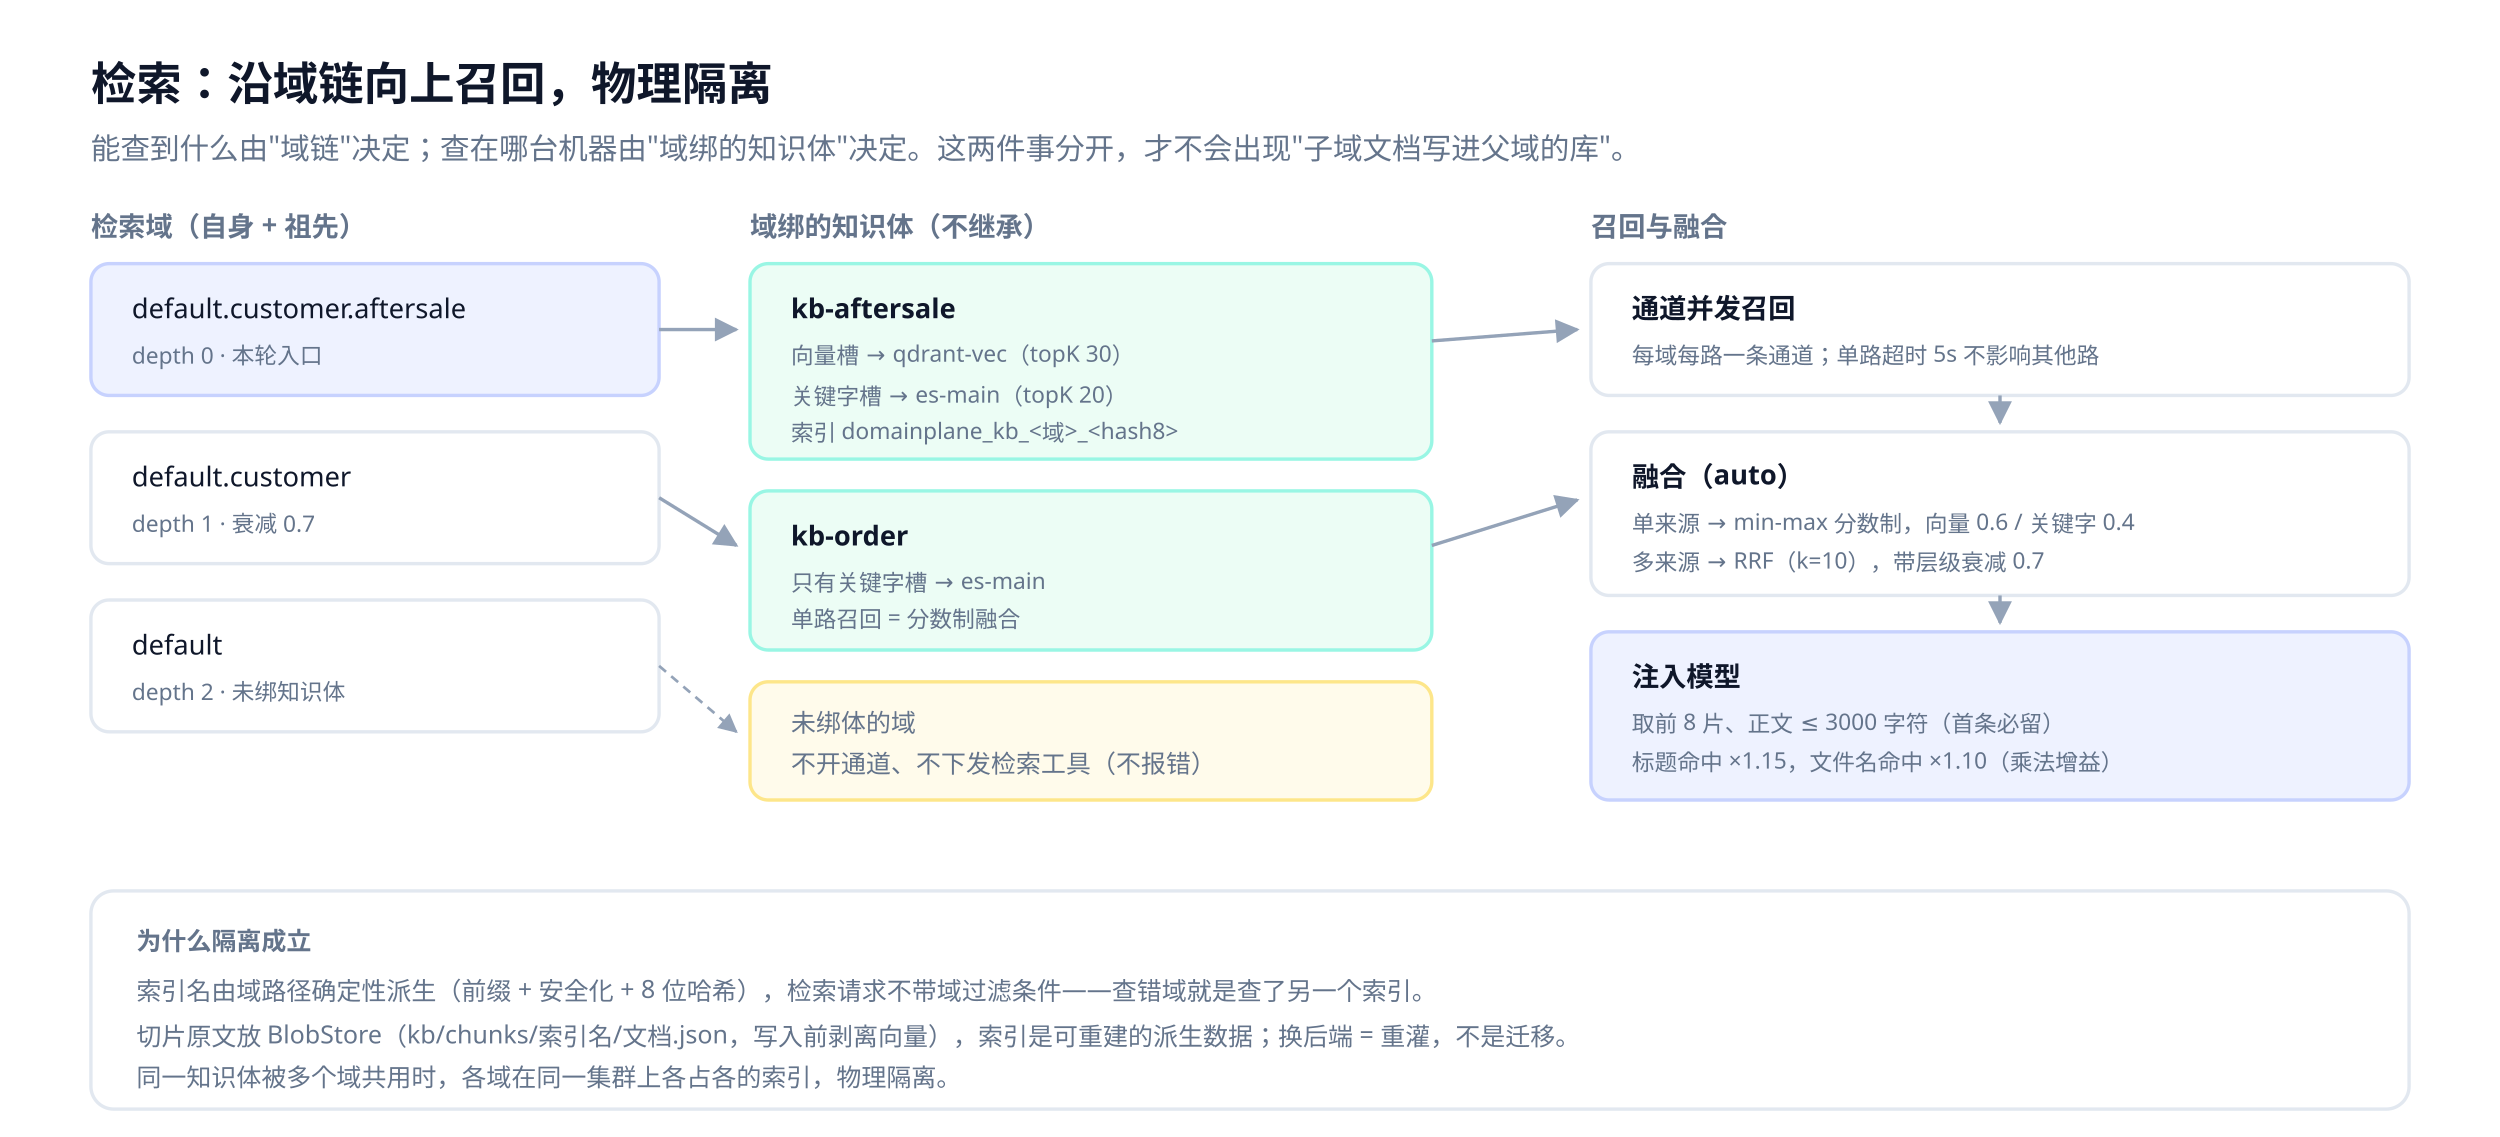
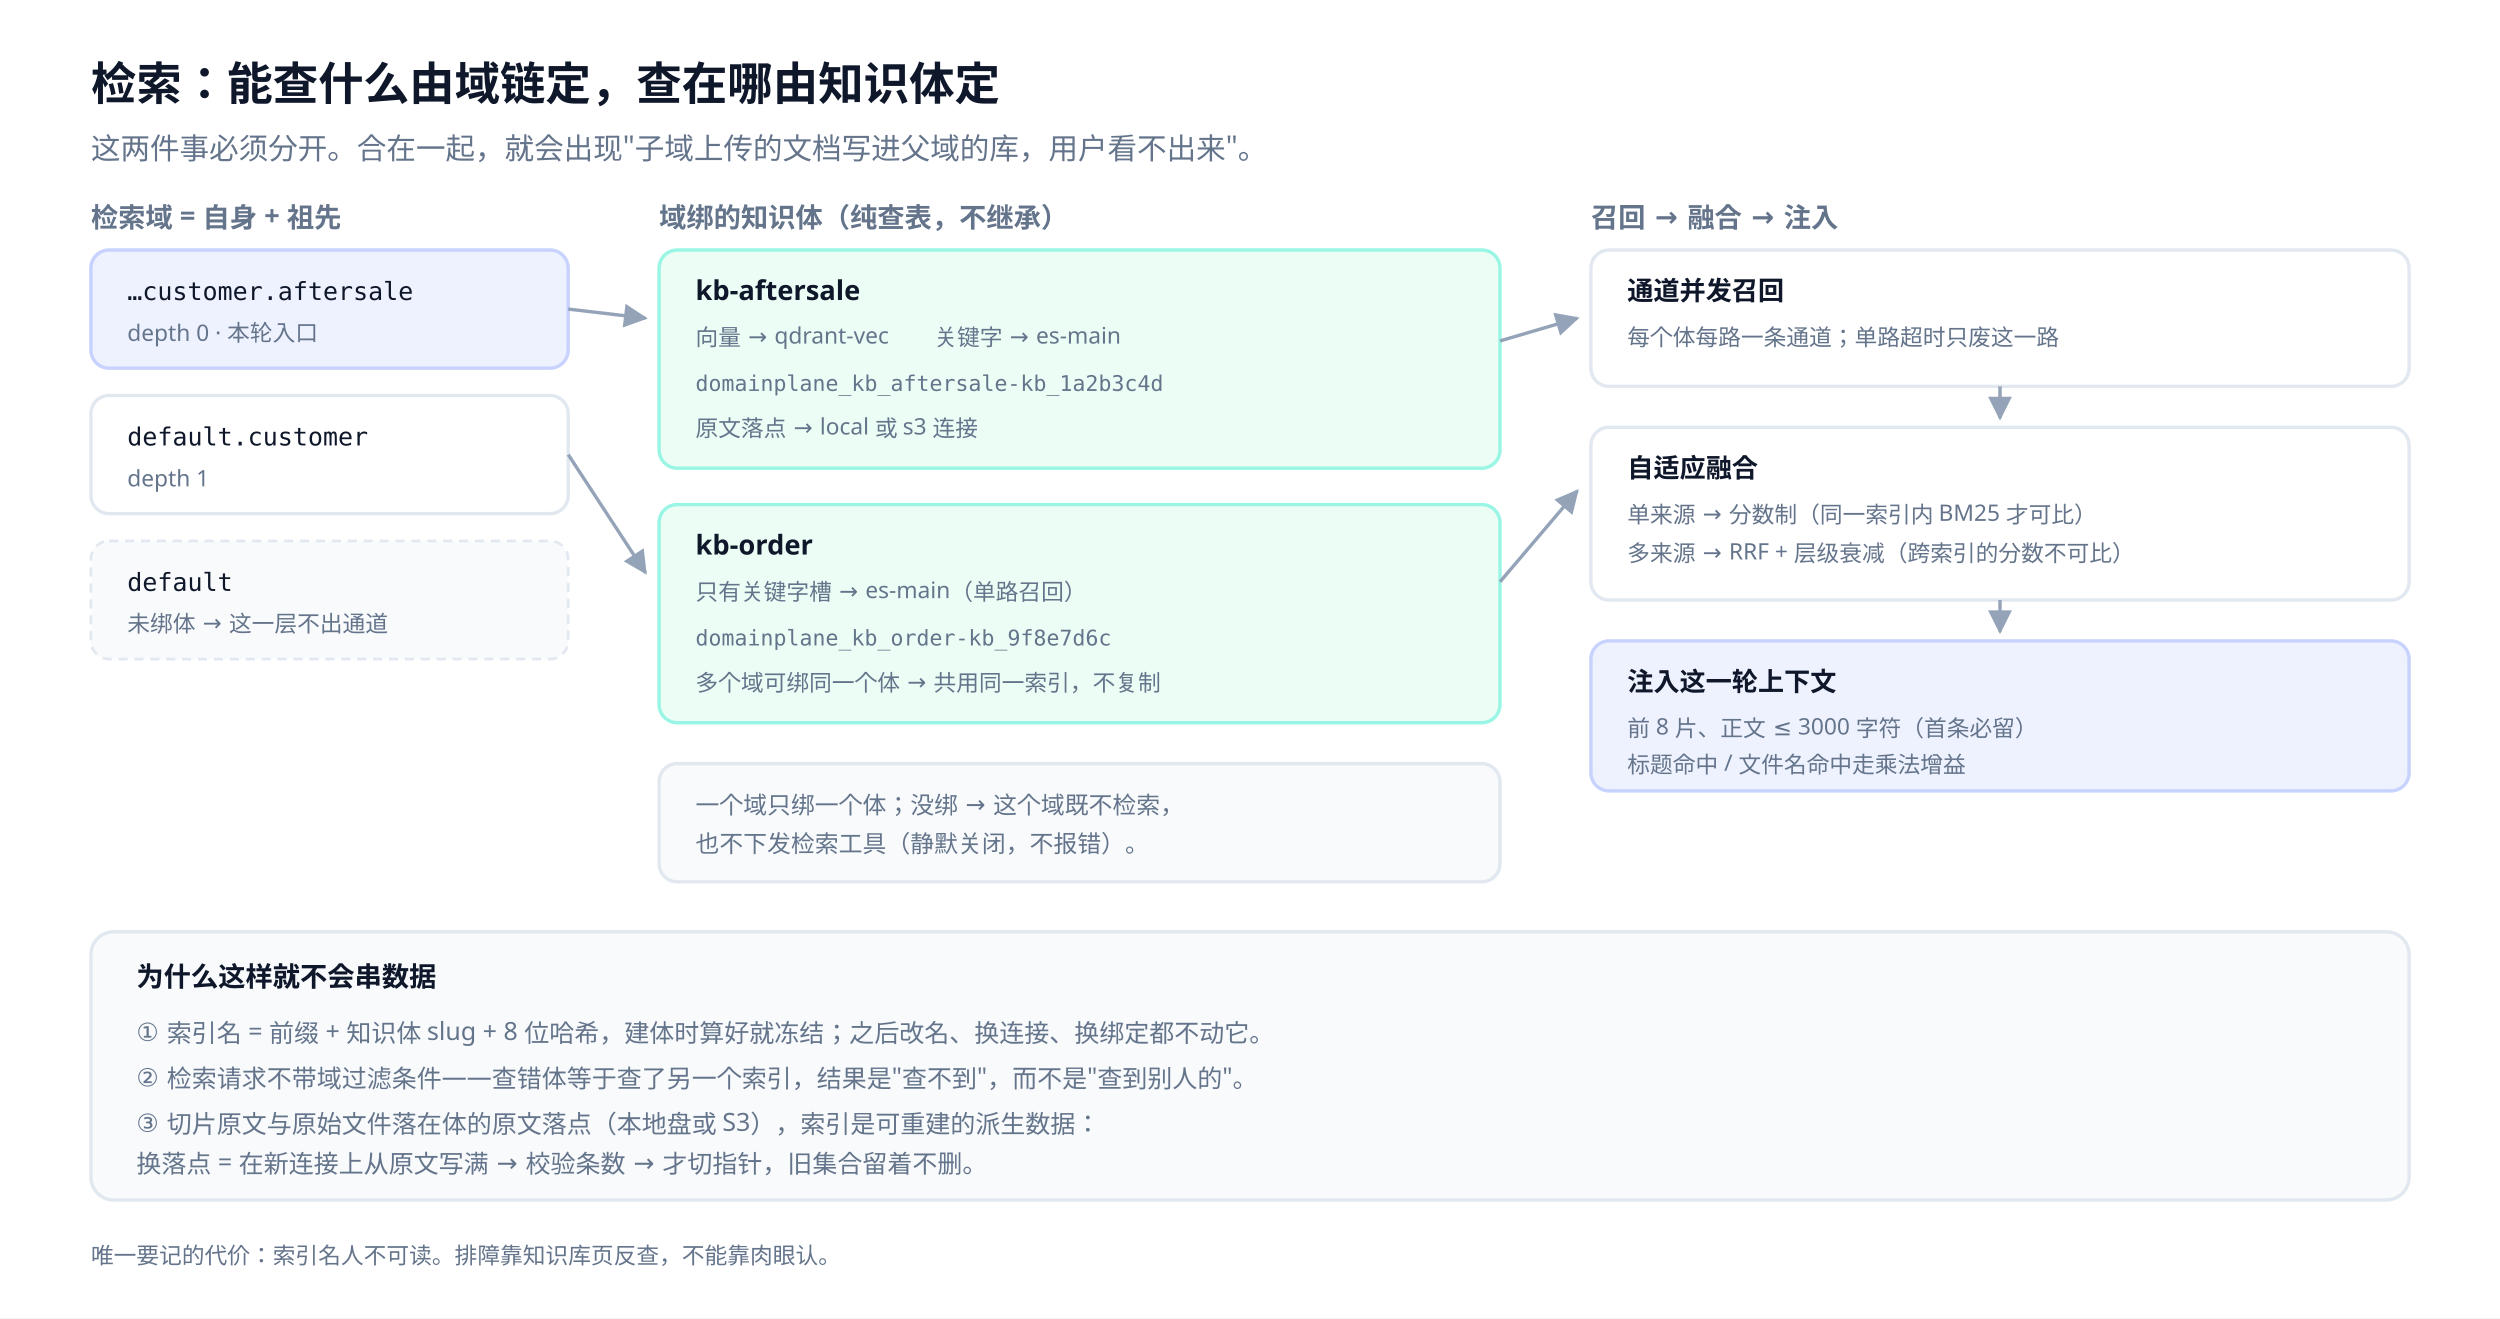
- <svg xmlns="http://www.w3.org/2000/svg" viewBox="0 0 1100 500" width="1100" height="500" role="img" aria-label="知识检索链路">
+ <svg xmlns="http://www.w3.org/2000/svg" viewBox="0 0 1100 580" width="1100" height="580" role="img" aria-label="知识检索：按知识体隔离，沿域链召回">
  <defs>
    <marker id="a3" viewBox="0 0 10 10" refX="9" refY="5" markerWidth="7" markerHeight="7" orient="auto-start-reverse">
      <path d="M0,0 L10,5 L0,10 z" fill="#94a3b8" />
    </marker>
    <style>
      .t { font-family: "Noto Sans SC","PingFang SC","Microsoft YaHei",sans-serif; fill: #0f172a; }
      .m { font-family: "Noto Sans SC","PingFang SC","Microsoft YaHei",sans-serif; fill: #64748b; }
+       .mono { font-family: "JetBrains Mono","Cascadia Mono",Consolas,monospace; }
      .box { fill: #ffffff; stroke: #e2e8f0; stroke-width: 1.5; }
-       .accent { fill: #eef2ff; stroke: #c7d2fe; stroke-width: 1.5; }
-       .teal { fill: #ecfdf5; stroke: #99f6e4; stroke-width: 1.5; }
-       .amber { fill: #fffbeb; stroke: #fde68a; stroke-width: 1.5; }
+       .kb { fill: #ecfdf5; stroke: #99f6e4; stroke-width: 1.5; }
+       .acc { fill: #eef2ff; stroke: #c7d2fe; stroke-width: 1.5; }
+       .none { fill: #f8fafc; stroke: #e2e8f0; stroke-width: 1.2; stroke-dasharray: 4 3; }
+       .panel { fill: #f8fafc; stroke: #e2e8f0; stroke-width: 1.5; }
    </style>
  </defs>
-   <rect width="1100" height="520" fill="#ffffff" />
-   <text class="t" x="40" y="44" font-size="20" font-weight="700">检索：沿域链向上召回，物理隔离</text>
-   <text class="m" x="40" y="70" font-size="13">能查到什么由"域链"决定；查在哪台机器由"域绑的知识体"决定。这两件事分开，才不会出现"子域文档写进父域的库"。</text>
-   <text class="m" x="40" y="104" font-size="12" font-weight="600">检索域（自身 + 祖先）</text>
-   <rect class="accent" x="40" y="116" width="250" height="58" rx="8" />
-   <text class="t" x="58" y="140" font-size="12">default.customer.aftersale</text>
-   <text class="m" x="58" y="160" font-size="10">depth 0 · 本轮入口</text>
-   <rect class="box" x="40" y="190" width="250" height="58" rx="8" />
-   <text class="t" x="58" y="214" font-size="12">default.customer</text>
-   <text class="m" x="58" y="234" font-size="10">depth 1 · 衰减 0.7</text>
-   <rect class="box" x="40" y="264" width="250" height="58" rx="8" />
-   <text class="t" x="58" y="288" font-size="12">default</text>
-   <text class="m" x="58" y="308" font-size="10">depth 2 · 未绑知识体</text>
-   <text class="m" x="330" y="104" font-size="12" font-weight="600">域绑的知识体（不继承）</text>
-   <rect class="teal" x="330" y="116" width="300" height="86" rx="8" />
-   <text class="t" x="348" y="140" font-size="12" font-weight="600">kb-aftersale</text>
-   <text class="m" x="348" y="160" font-size="10">向量槽 → qdrant-vec（topK 30）</text>
-   <text class="m" x="348" y="178" font-size="10">关键字槽 → es-main（topK 20）</text>
-   <text class="m" x="348" y="194" font-size="10">索引 domainplane_kb_&lt;域&gt;_&lt;hash8&gt;</text>
-   <rect class="teal" x="330" y="216" width="300" height="70" rx="8" />
-   <text class="t" x="348" y="240" font-size="12" font-weight="600">kb-order</text>
-   <text class="m" x="348" y="260" font-size="10">只有关键字槽 → es-main</text>
-   <text class="m" x="348" y="276" font-size="10">单路召回 = 分数制融合</text>
-   <rect class="amber" x="330" y="300" width="300" height="52" rx="8" />
-   <text class="m" x="348" y="322" font-size="11">未绑体的域</text>
-   <text class="m" x="348" y="340" font-size="11">不开通道、不下发检索工具（不报错）</text>
-   <line x1="290" y1="145" x2="324" y2="145" stroke="#94a3b8" stroke-width="1.5" marker-end="url(#a3)" />
-   <line x1="290" y1="219" x2="324" y2="240" stroke="#94a3b8" stroke-width="1.5" marker-end="url(#a3)" />
-   <line x1="290" y1="293" x2="324" y2="322" stroke="#94a3b8" stroke-width="1.2" stroke-dasharray="4 3" marker-end="url(#a3)" />
-   <text class="m" x="700" y="104" font-size="12" font-weight="600">召回与融合</text>
-   <rect class="box" x="700" y="116" width="360" height="58" rx="8" />
-   <text class="t" x="718" y="140" font-size="12" font-weight="600">通道并发召回</text>
-   <text class="m" x="718" y="160" font-size="10">每域每路一条通道；单路超时 5s 不影响其他路</text>
-   <rect class="box" x="700" y="190" width="360" height="72" rx="8" />
-   <text class="t" x="718" y="214" font-size="12" font-weight="600">融合（auto）</text>
-   <text class="m" x="718" y="234" font-size="10">单来源 → min-max 分数制，向量 0.6 / 关键字 0.4</text>
-   <text class="m" x="718" y="251" font-size="10">多来源 → RRF（k=10），带层级衰减 0.7</text>
-   <rect class="accent" x="700" y="278" width="360" height="74" rx="8" />
-   <text class="t" x="718" y="302" font-size="12" font-weight="600">注入模型</text>
-   <text class="m" x="718" y="322" font-size="10">取前 8 片、正文 ≤ 3000 字符（首条必留）</text>
-   <text class="m" x="718" y="339" font-size="10">标题命中 ×1.15，文件名命中 ×1.10（乘法增益）</text>
-   <line x1="630" y1="150" x2="694" y2="145" stroke="#94a3b8" stroke-width="1.5" marker-end="url(#a3)" />
-   <line x1="630" y1="240" x2="694" y2="220" stroke="#94a3b8" stroke-width="1.5" marker-end="url(#a3)" />
-   <line x1="880" y1="174" x2="880" y2="186" stroke="#94a3b8" stroke-width="1.5" marker-end="url(#a3)" />
-   <line x1="880" y1="262" x2="880" y2="274" stroke="#94a3b8" stroke-width="1.5" marker-end="url(#a3)" />
-   <rect class="box" x="40" y="392" width="1020" height="96" rx="10" />
-   <text class="m" x="60" y="418" font-size="11" font-weight="600">为什么隔离成立</text>
-   <text class="m" x="60" y="440" font-size="11">索引名由域路径确定性派生（前缀 + 安全化 + 8 位哈希），检索请求不带域过滤条件——查错域就是查了另一个索引。</text>
-   <text class="m" x="60" y="460" font-size="11">切片原文放 BlobStore（kb/chunks/索引名/文档.json，写入前剥离向量），索引是可重建的派生数据；换后端 = 重灌，不是迁移。</text>
-   <text class="m" x="60" y="478" font-size="11">同一知识体被多个域共用时，各域在同一集群上各占各的索引，物理隔离。</text>
+   <rect width="1100" height="580" fill="#ffffff" />
+   <text class="t" x="40" y="44" font-size="20" font-weight="700">检索：能查什么由域链定，查在哪由知识体定</text>
+   <text class="m" x="40" y="70" font-size="13">这两件事必须分开。合在一起，就会出现"子域上传的文档写进父域的库，用户看不出来"。</text>
+   <text class="m" x="40" y="100" font-size="12" font-weight="600">检索域 = 自身 + 祖先</text>
+   <text class="m" x="290" y="100" font-size="12" font-weight="600">域绑的知识体（纯查表，不继承）</text>
+   <text class="m" x="700" y="100" font-size="12" font-weight="600">召回 → 融合 → 注入</text>
+   <rect class="acc" x="40" y="110" width="210" height="52" rx="8" />
+   <text class="t mono" x="56" y="132" font-size="11">…customer.aftersale</text>
+   <text class="m" x="56" y="150" font-size="10">depth 0 · 本轮入口</text>
+   <rect class="box" x="40" y="174" width="210" height="52" rx="8" />
+   <text class="t mono" x="56" y="196" font-size="11">default.customer</text>
+   <text class="m" x="56" y="214" font-size="10">depth 1</text>
+   <rect class="none" x="40" y="238" width="210" height="52" rx="8" />
+   <text class="t mono" x="56" y="260" font-size="11">default</text>
+   <text class="m" x="56" y="278" font-size="10">未绑体 → 这一层不出通道</text>
+   <rect class="kb" x="290" y="110" width="370" height="96" rx="8" />
+   <text class="t" x="306" y="132" font-size="12" font-weight="600">kb-aftersale</text>
+   <text class="m" x="306" y="152" font-size="10">向量 → qdrant-vec　　关键字 → es-main</text>
+   <text class="m mono" x="306" y="172" font-size="9.5">domainplane_kb_aftersale-kb_1a2b3c4d</text>
+   <text class="m" x="306" y="192" font-size="10">原文落点 → local 或 s3 连接</text>
+   <rect class="kb" x="290" y="222" width="370" height="96" rx="8" />
+   <text class="t" x="306" y="244" font-size="12" font-weight="600">kb-order</text>
+   <text class="m" x="306" y="264" font-size="10">只有关键字槽 → es-main（单路召回）</text>
+   <text class="m mono" x="306" y="284" font-size="9.5">domainplane_kb_order-kb_9f8e7d6c</text>
+   <text class="m" x="306" y="304" font-size="10">多个域可绑同一个体 → 共用同一索引，不复制</text>
+   <rect class="panel" x="290" y="336" width="370" height="52" rx="8" />
+   <text class="m" x="306" y="358" font-size="10.5">一个域只绑一个体；没绑 → 这个域既不检索，</text>
+   <text class="m" x="306" y="375" font-size="10.5">也不下发检索工具（静默关闭，不报错）。</text>
+   <line x1="250" y1="136" x2="284" y2="140" stroke="#94a3b8" stroke-width="1.5" marker-end="url(#a3)" />
+   <line x1="250" y1="200" x2="284" y2="252" stroke="#94a3b8" stroke-width="1.5" marker-end="url(#a3)" />
+   <rect class="box" x="700" y="110" width="360" height="60" rx="8" />
+   <text class="t" x="716" y="132" font-size="11.5" font-weight="600">通道并发召回</text>
+   <text class="m" x="716" y="152" font-size="10">每个体每路一条通道；单路超时只废这一路</text>
+   <rect class="box" x="700" y="188" width="360" height="76" rx="8" />
+   <text class="t" x="716" y="210" font-size="11.5" font-weight="600">自适应融合</text>
+   <text class="m" x="716" y="230" font-size="10">单来源 → 分数制（同一索引内 BM25 才可比）</text>
+   <text class="m" x="716" y="247" font-size="10">多来源 → RRF + 层级衰减（跨索引的分数不可比）</text>
+   <rect class="acc" x="700" y="282" width="360" height="66" rx="8" />
+   <text class="t" x="716" y="304" font-size="11.5" font-weight="600">注入这一轮上下文</text>
+   <text class="m" x="716" y="324" font-size="10">前 8 片、正文 ≤ 3000 字符（首条必留）</text>
+   <text class="m" x="716" y="340" font-size="10">标题命中 / 文件名命中走乘法增益</text>
+   <line x1="660" y1="150" x2="694" y2="140" stroke="#94a3b8" stroke-width="1.5" marker-end="url(#a3)" />
+   <line x1="660" y1="256" x2="694" y2="216" stroke="#94a3b8" stroke-width="1.5" marker-end="url(#a3)" />
+   <line x1="880" y1="170" x2="880" y2="184" stroke="#94a3b8" stroke-width="1.5" marker-end="url(#a3)" />
+   <line x1="880" y1="264" x2="880" y2="278" stroke="#94a3b8" stroke-width="1.5" marker-end="url(#a3)" />
+   <rect class="panel" x="40" y="410" width="1020" height="118" rx="10" />
+   <text class="t" x="60" y="434" font-size="12" font-weight="600">为什么这样就不会串数据</text>
+   <text class="m" x="60" y="458" font-size="11">① 索引名 = 前缀 + 知识体 slug + 8 位哈希，建体时算好就冻结；之后改名、换连接、换绑定都不动它。</text>
+   <text class="m" x="60" y="478" font-size="11">② 检索请求不带域过滤条件——查错体等于查了另一个索引，结果是"查不到"，而不是"查到别人的"。</text>
+   <text class="m" x="60" y="498" font-size="11">③ 切片原文与原始文件落在体的原文落点（本地盘或 S3），索引是可重建的派生数据：</text>
+   <text class="m" x="60" y="516" font-size="11">　　换落点 = 在新连接上从原文写满 → 校验条数 → 才切指针，旧集合留着不删。</text>
+   <text class="m" x="40" y="556" font-size="10">唯一要记的代价：索引名人不可读。排障靠知识库页反查，不能靠肉眼认。</text>
</svg>
